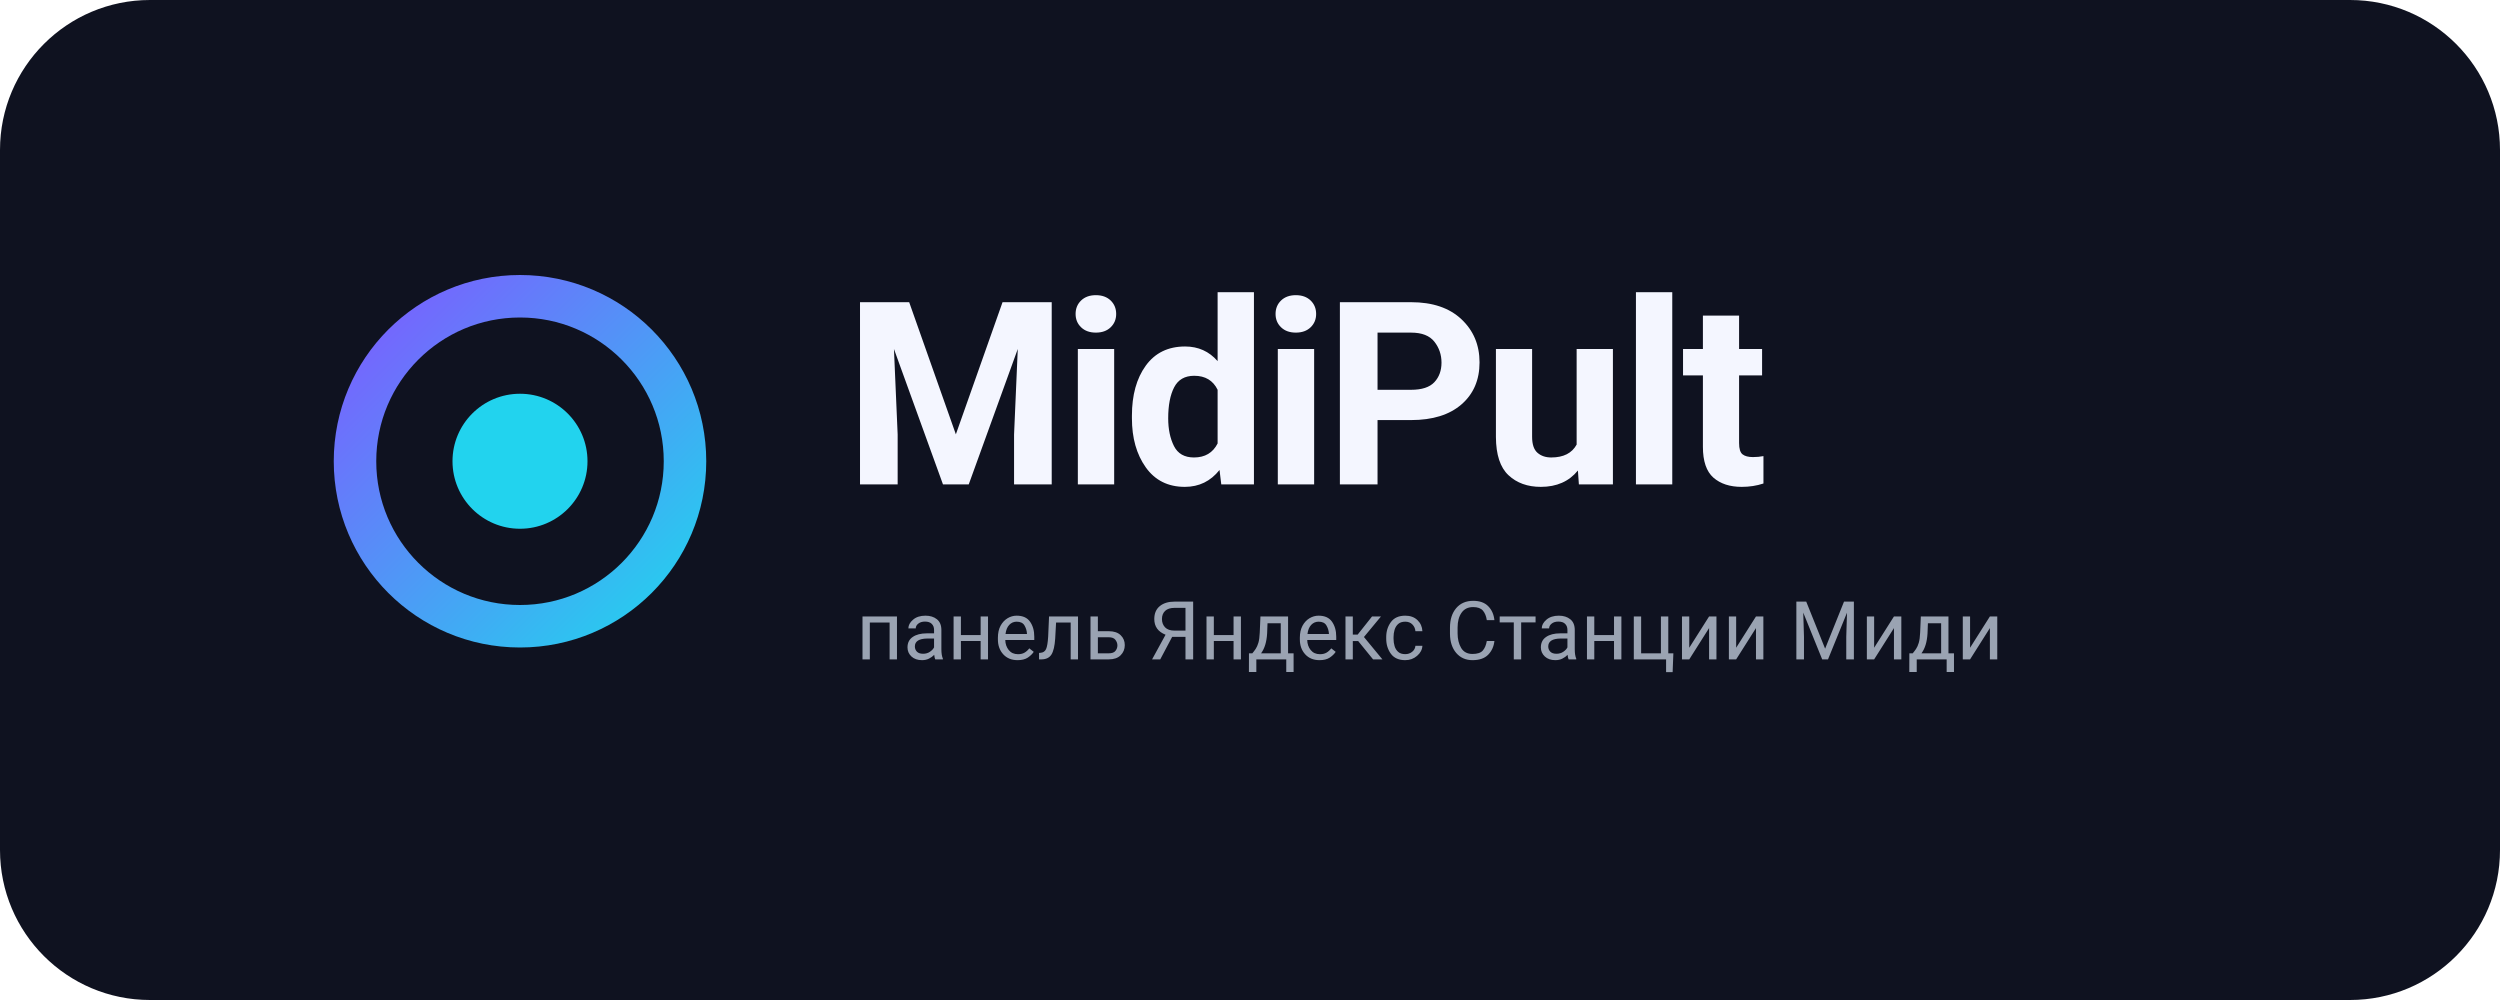
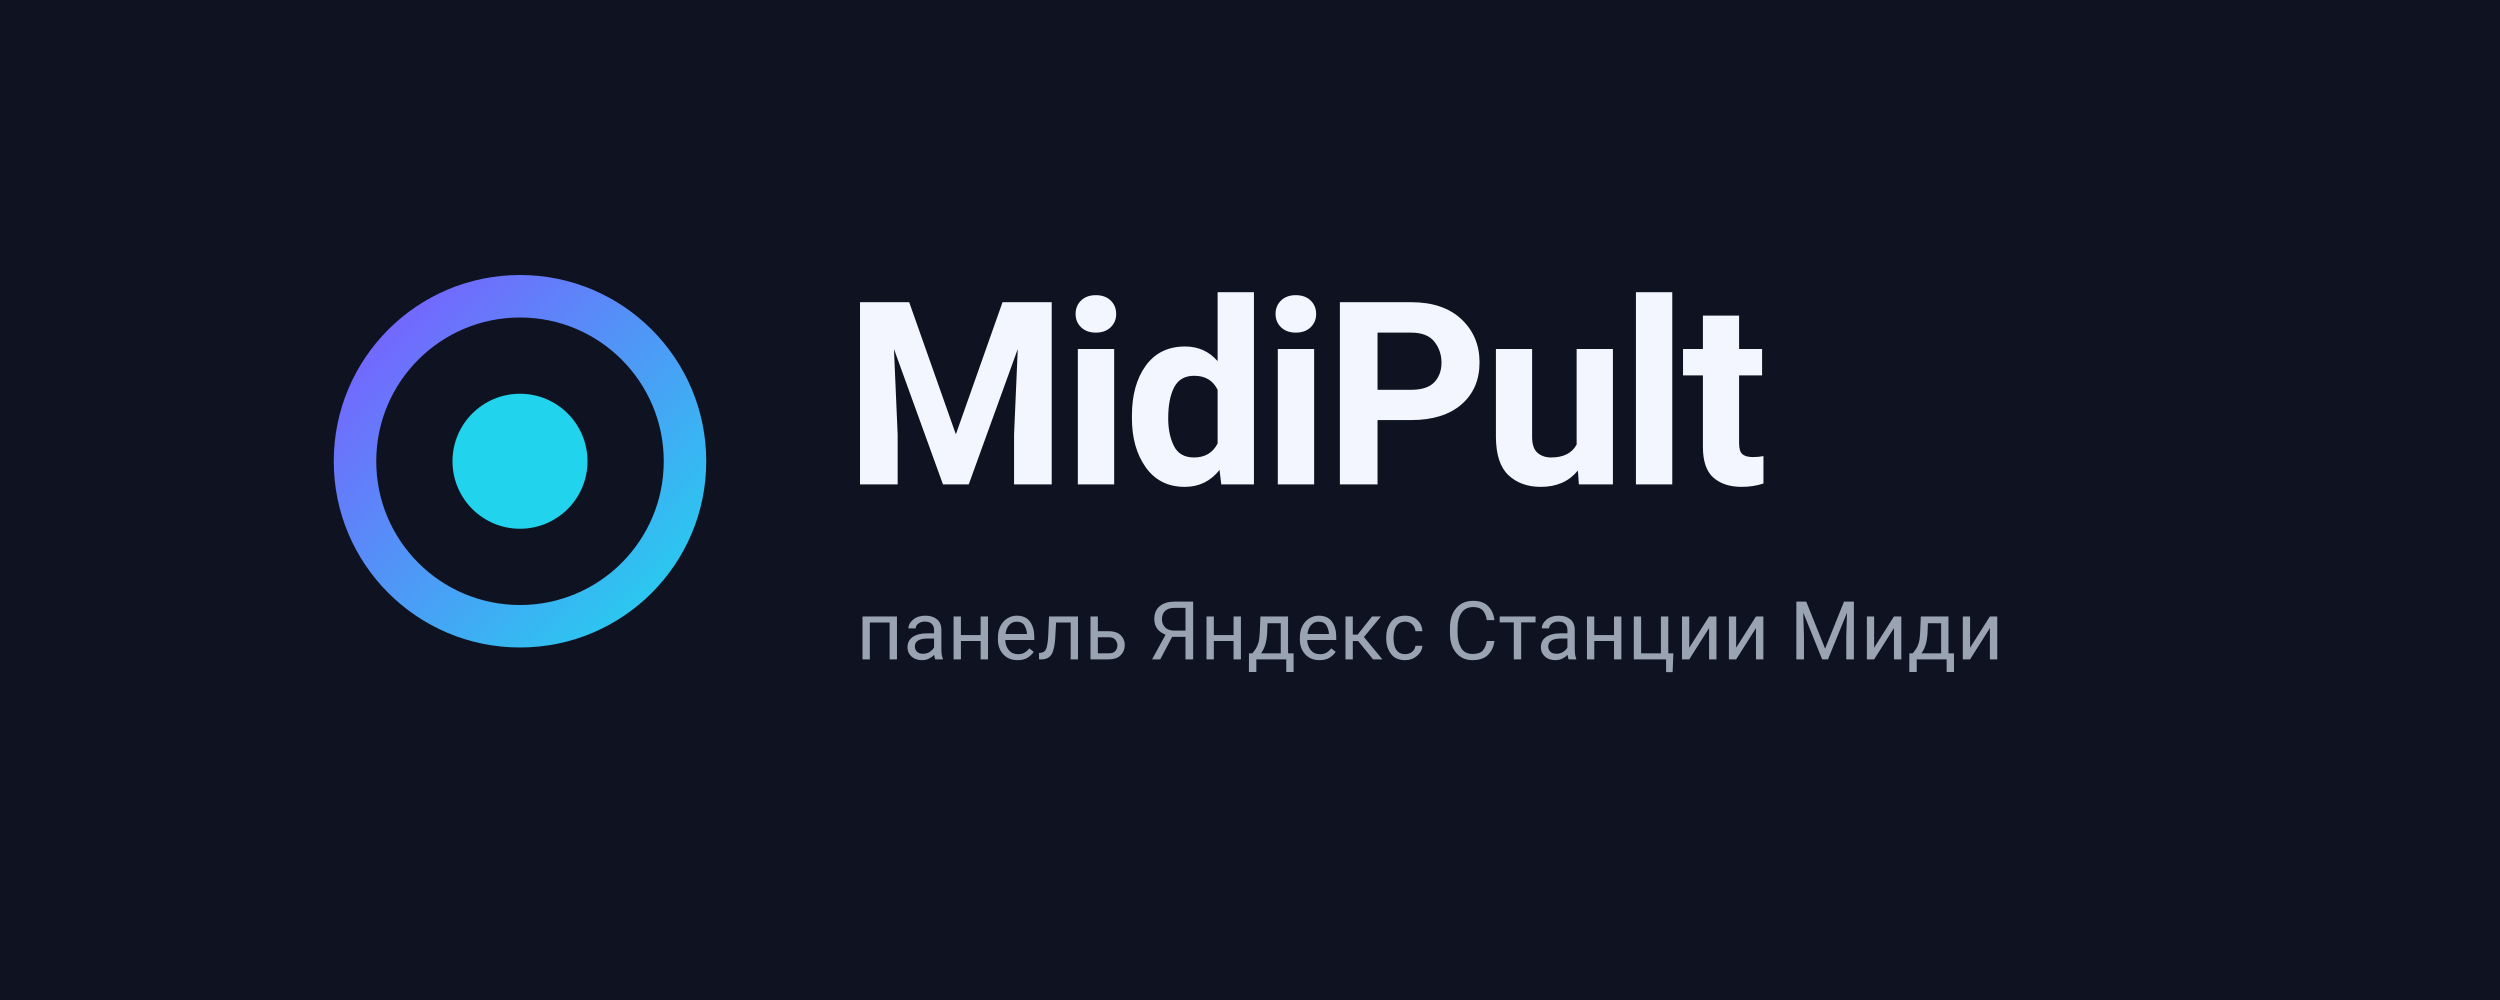
<svg xmlns="http://www.w3.org/2000/svg" viewBox="0 0 800 320" width="800" height="320">
  <defs>
    <linearGradient id="g" x1="0" y1="0" x2="1" y2="1">
      <stop offset="0" stop-color="#7c5cff" />
      <stop offset="1" stop-color="#22d3ee" />
    </linearGradient>
  </defs>
-   <rect width="800" height="320" rx="48" fill="#0f1220" />
+   <rect width="800" height="320" fill="#0f1220" />
  <g transform="translate(64 58) scale(0.4)">
    <circle cx="256" cy="224" r="132" fill="none" stroke="url(#g)" stroke-width="34" />
    <circle cx="256" cy="224" r="54" fill="#22d3ee" />
    <path d="M112 400h288" stroke="url(#g)" stroke-width="26" stroke-linecap="round" />
    <path d="M160 448h192" stroke="url(#g)" stroke-width="20" stroke-linecap="round" opacity=".55" />
  </g>
  <text x="270" y="155" font-family="-apple-system, 'Segoe UI', Roboto, Arial, sans-serif" font-size="82" font-weight="700" fill="#f4f6ff" letter-spacing="-2">MidiPult</text>
  <text x="274" y="211" font-family="-apple-system, 'Segoe UI', Roboto, Arial, sans-serif" font-size="26" fill="#9aa3b2">панель Яндекс Станции Миди</text>
</svg>
